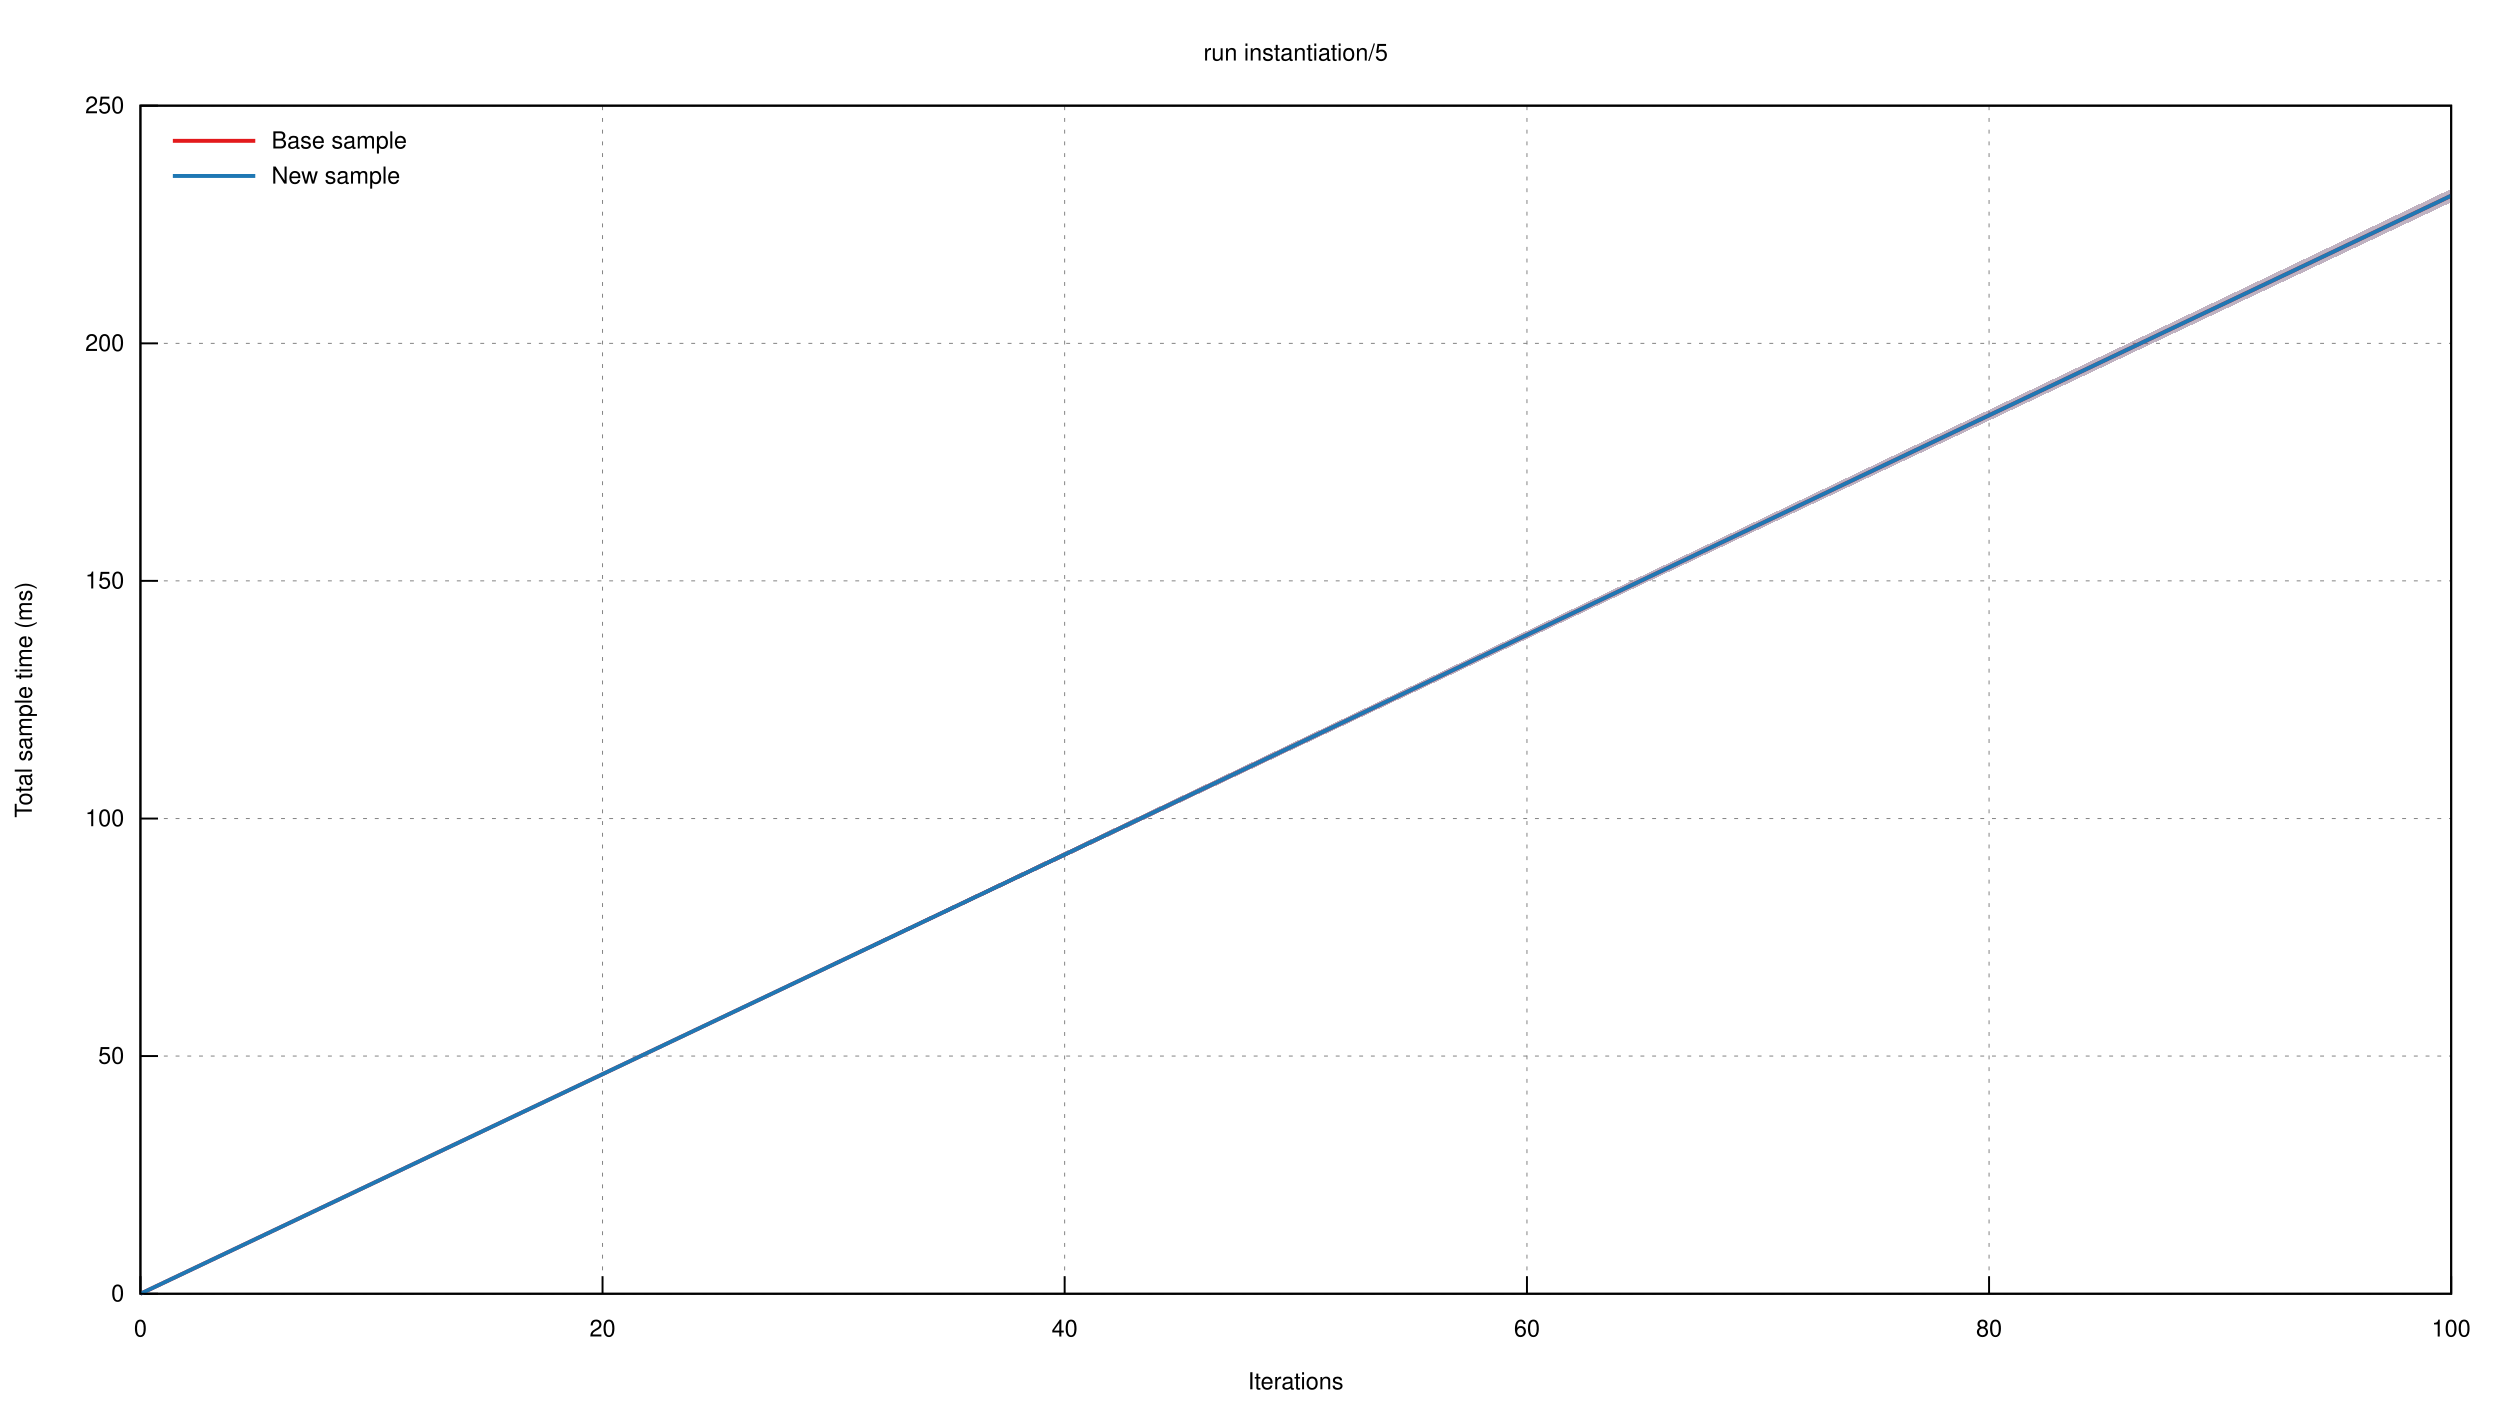
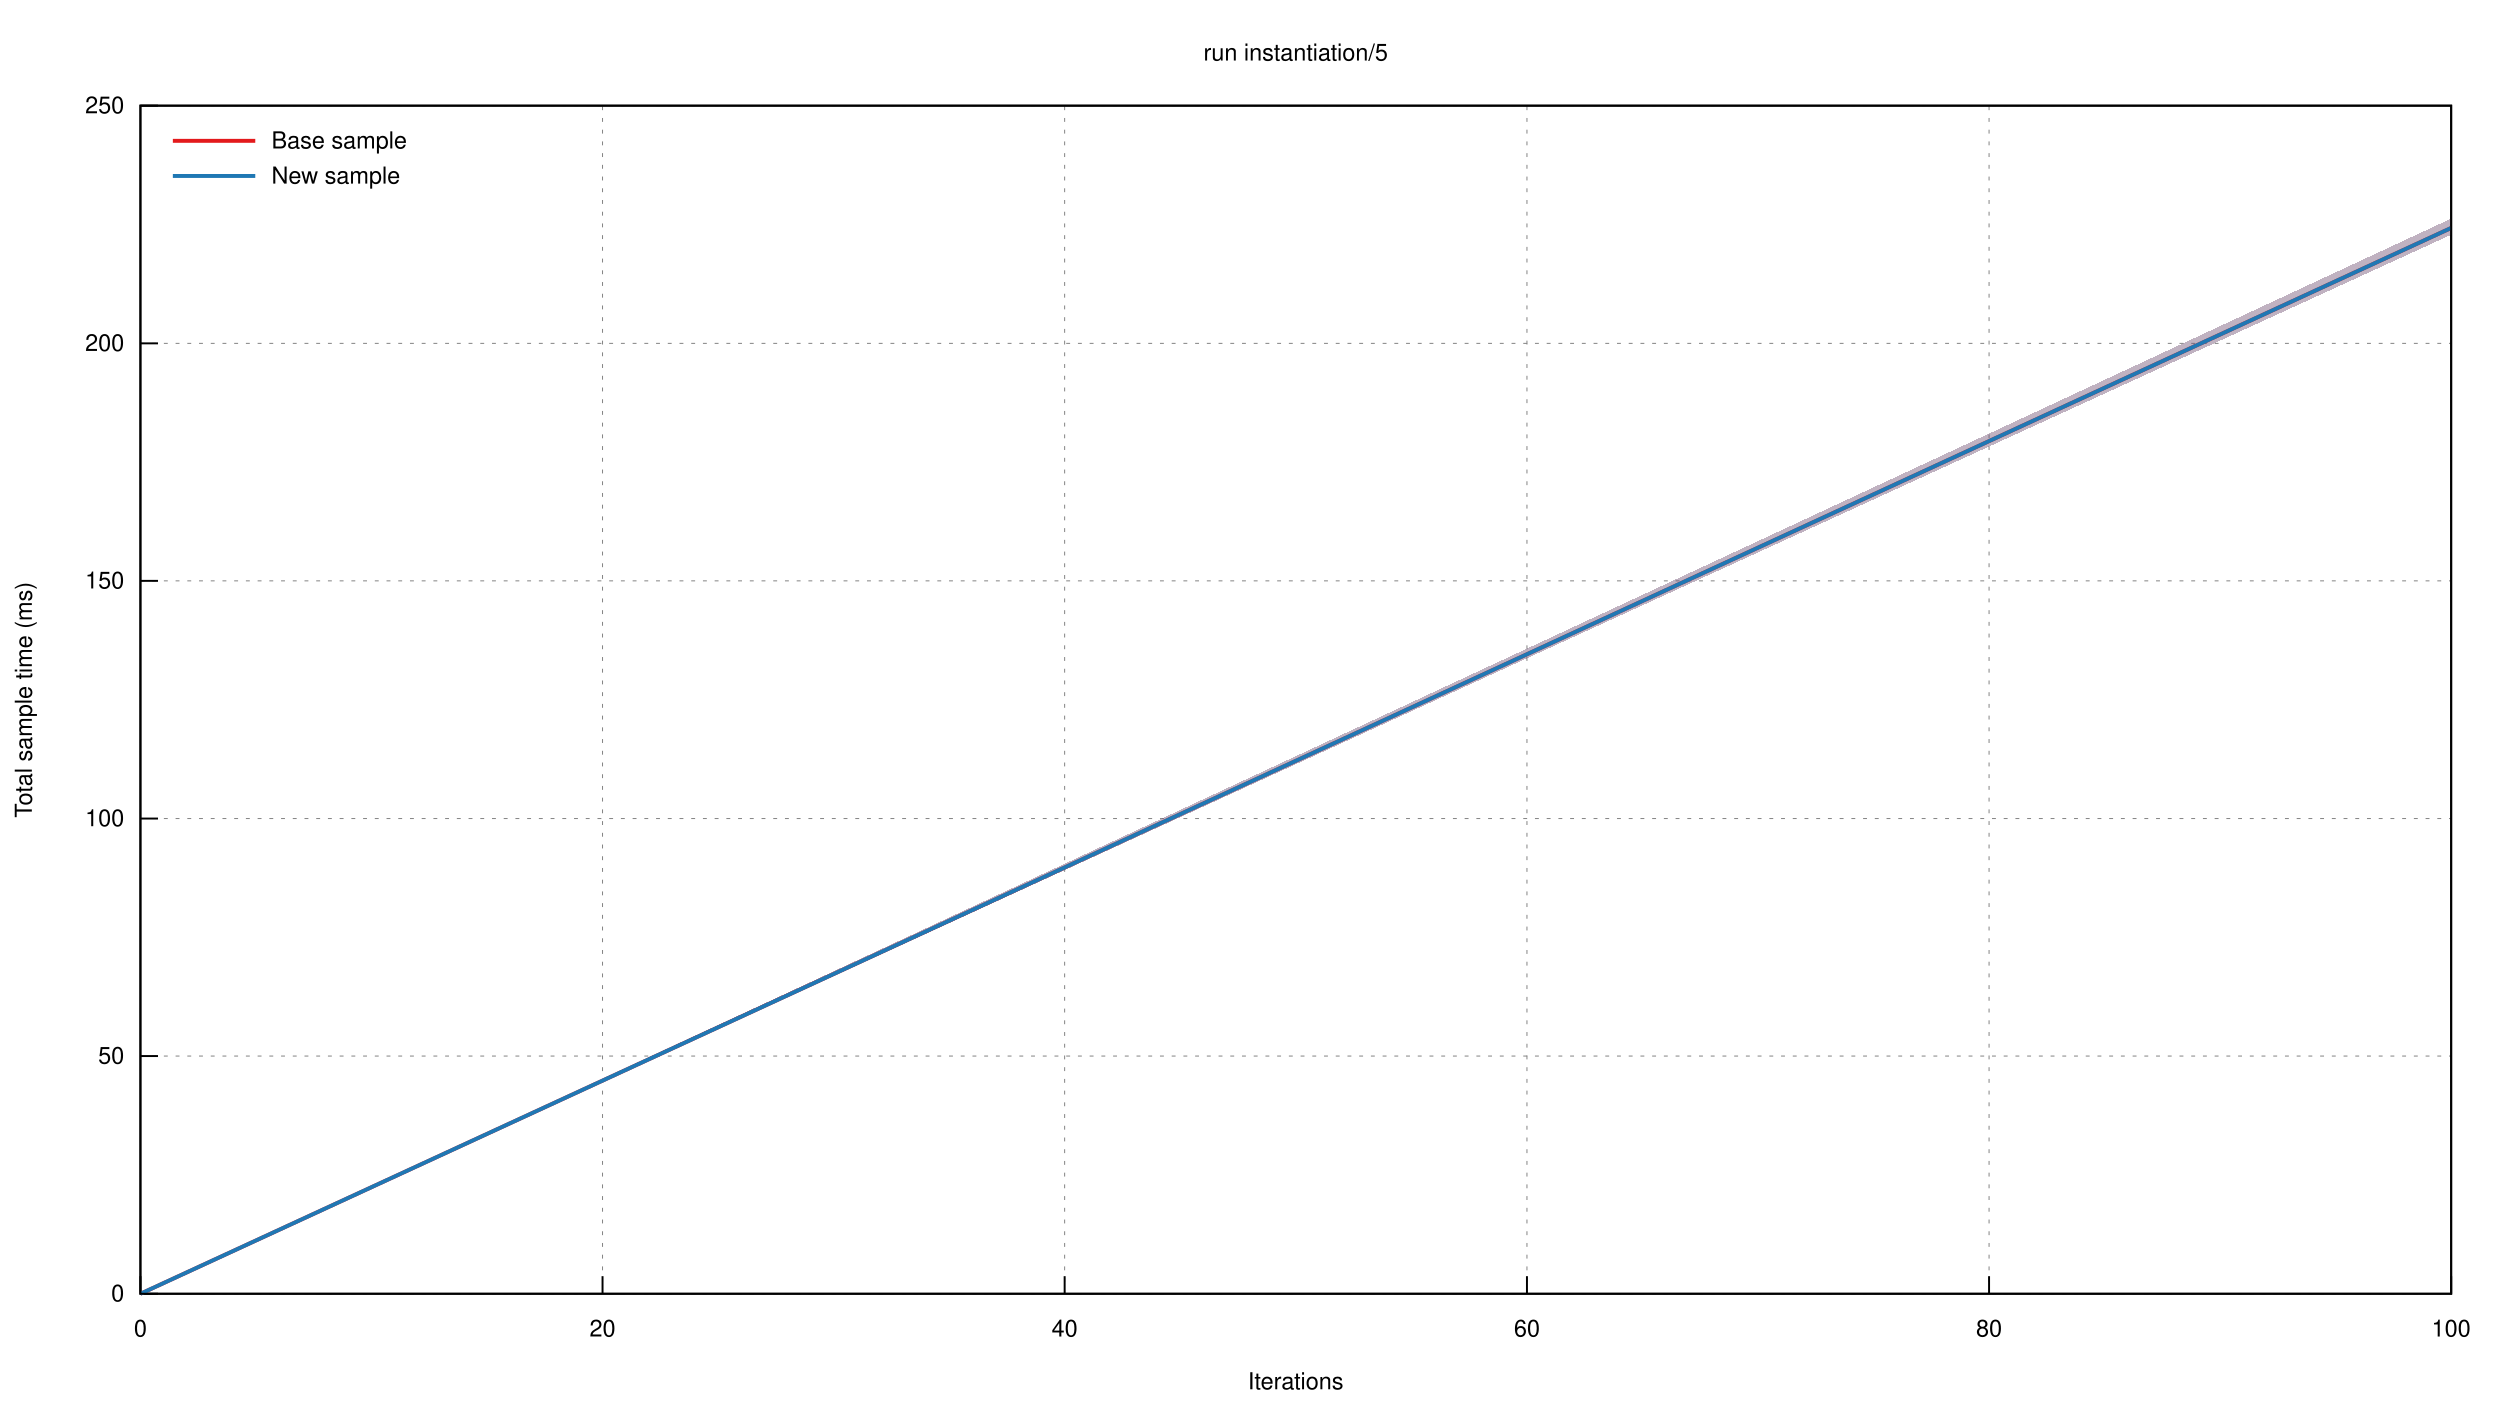
<svg xmlns="http://www.w3.org/2000/svg" xmlns:xlink="http://www.w3.org/1999/xlink" viewBox="0 0 1280 720">
  <g id="gnuplot_canvas">
    <rect x="0" y="0" width="1280" height="720" fill="none" />
    <defs>
      <circle id="gpDot" r="0.5" stroke-width="0.5" stroke="currentColor" />
      <path id="gpPt0" stroke-width="0.222" stroke="currentColor" d="M-1,0 h2 M0,-1 v2" />
      <path id="gpPt1" stroke-width="0.222" stroke="currentColor" d="M-1,-1 L1,1 M1,-1 L-1,1" />
      <path id="gpPt2" stroke-width="0.222" stroke="currentColor" d="M-1,0 L1,0 M0,-1 L0,1 M-1,-1 L1,1 M-1,1 L1,-1" />
      <rect id="gpPt3" stroke-width="0.222" stroke="currentColor" x="-1" y="-1" width="2" height="2" />
      <rect id="gpPt4" stroke-width="0.222" stroke="currentColor" fill="currentColor" x="-1" y="-1" width="2" height="2" />
      <circle id="gpPt5" stroke-width="0.222" stroke="currentColor" cx="0" cy="0" r="1" />
      <use xlink:href="#gpPt5" id="gpPt6" fill="currentColor" stroke="none" />
      <path id="gpPt7" stroke-width="0.222" stroke="currentColor" d="M0,-1.33 L-1.33,0.67 L1.33,0.67 z" />
      <use xlink:href="#gpPt7" id="gpPt8" fill="currentColor" stroke="none" />
      <use xlink:href="#gpPt7" id="gpPt9" stroke="currentColor" transform="rotate(180)" />
      <use xlink:href="#gpPt9" id="gpPt10" fill="currentColor" stroke="none" />
      <use xlink:href="#gpPt3" id="gpPt11" stroke="currentColor" transform="rotate(45)" />
      <use xlink:href="#gpPt11" id="gpPt12" fill="currentColor" stroke="none" />
      <path id="gpPt13" stroke-width="0.222" stroke="currentColor" d="M0,1.330 L1.265,0.411 L0.782,-1.067 L-0.782,-1.076 L-1.265,0.411 z" />
      <use xlink:href="#gpPt13" id="gpPt14" fill="currentColor" stroke="none" />
      <filter id="textbox" filterUnits="objectBoundingBox" x="0" y="0" height="1" width="1">
        <feFlood flood-color="white" flood-opacity="1" result="bgnd" />
        <feComposite in="SourceGraphic" in2="bgnd" operator="atop" />
      </filter>
      <filter id="greybox" filterUnits="objectBoundingBox" x="0" y="0" height="1" width="1">
        <feFlood flood-color="lightgrey" flood-opacity="1" result="grey" />
        <feComposite in="SourceGraphic" in2="grey" operator="atop" />
      </filter>
    </defs>
    <g fill="none" color="white" stroke="currentColor" stroke-width="1.00" stroke-linecap="butt" stroke-linejoin="miter">
</g>
    <g fill="none" color="black" stroke="currentColor" stroke-width="1.00" stroke-linecap="butt" stroke-linejoin="miter">
</g>
    <g fill="none" color="black" stroke="black" stroke-width="0.50" stroke-linecap="butt" stroke-linejoin="miter">
</g>
    <g fill="none" color="gray" stroke="currentColor" stroke-width="0.50" stroke-linecap="butt" stroke-linejoin="miter">
      <path stroke="gray" stroke-dasharray="2,4" class="gridline" d="M71.9,662.4 L1255.0,662.4  " />
    </g>
    <g fill="none" color="gray" stroke="gray" stroke-width="1.00" stroke-linecap="butt" stroke-linejoin="miter">
</g>
    <g fill="none" color="black" stroke="currentColor" stroke-width="1.00" stroke-linecap="butt" stroke-linejoin="miter">
      <path stroke="black" d="M71.9,662.4 L80.9,662.4  " />
      <g transform="translate(63.6,666.3)" stroke="none" fill="black" font-family="Helvetica" font-size="12.00" text-anchor="end">
        <text>
          <tspan font-family="Helvetica"> 0</tspan>
        </text>
      </g>
    </g>
    <g fill="none" color="black" stroke="currentColor" stroke-width="1.00" stroke-linecap="butt" stroke-linejoin="miter">
</g>
    <g fill="none" color="black" stroke="black" stroke-width="0.50" stroke-linecap="butt" stroke-linejoin="miter">
</g>
    <g fill="none" color="gray" stroke="currentColor" stroke-width="0.50" stroke-linecap="butt" stroke-linejoin="miter">
      <path stroke="gray" stroke-dasharray="2,4" class="gridline" d="M71.9,540.7 L1255.0,540.7  " />
    </g>
    <g fill="none" color="gray" stroke="gray" stroke-width="1.00" stroke-linecap="butt" stroke-linejoin="miter">
</g>
    <g fill="none" color="black" stroke="currentColor" stroke-width="1.00" stroke-linecap="butt" stroke-linejoin="miter">
      <path stroke="black" d="M71.9,540.7 L80.9,540.7  " />
      <g transform="translate(63.6,544.6)" stroke="none" fill="black" font-family="Helvetica" font-size="12.00" text-anchor="end">
        <text>
          <tspan font-family="Helvetica"> 50</tspan>
        </text>
      </g>
    </g>
    <g fill="none" color="black" stroke="currentColor" stroke-width="1.00" stroke-linecap="butt" stroke-linejoin="miter">
</g>
    <g fill="none" color="black" stroke="black" stroke-width="0.50" stroke-linecap="butt" stroke-linejoin="miter">
</g>
    <g fill="none" color="gray" stroke="currentColor" stroke-width="0.50" stroke-linecap="butt" stroke-linejoin="miter">
      <path stroke="gray" stroke-dasharray="2,4" class="gridline" d="M71.9,419.1 L1255.0,419.1  " />
    </g>
    <g fill="none" color="gray" stroke="gray" stroke-width="1.00" stroke-linecap="butt" stroke-linejoin="miter">
</g>
    <g fill="none" color="black" stroke="currentColor" stroke-width="1.00" stroke-linecap="butt" stroke-linejoin="miter">
      <path stroke="black" d="M71.9,419.1 L80.9,419.1  " />
      <g transform="translate(63.6,423.0)" stroke="none" fill="black" font-family="Helvetica" font-size="12.00" text-anchor="end">
        <text>
          <tspan font-family="Helvetica"> 100</tspan>
        </text>
      </g>
    </g>
    <g fill="none" color="black" stroke="currentColor" stroke-width="1.00" stroke-linecap="butt" stroke-linejoin="miter">
</g>
    <g fill="none" color="black" stroke="black" stroke-width="0.50" stroke-linecap="butt" stroke-linejoin="miter">
</g>
    <g fill="none" color="gray" stroke="currentColor" stroke-width="0.50" stroke-linecap="butt" stroke-linejoin="miter">
      <path stroke="gray" stroke-dasharray="2,4" class="gridline" d="M71.9,297.4 L1255.0,297.4  " />
    </g>
    <g fill="none" color="gray" stroke="gray" stroke-width="1.00" stroke-linecap="butt" stroke-linejoin="miter">
</g>
    <g fill="none" color="black" stroke="currentColor" stroke-width="1.00" stroke-linecap="butt" stroke-linejoin="miter">
      <path stroke="black" d="M71.9,297.4 L80.9,297.4  " />
      <g transform="translate(63.6,301.3)" stroke="none" fill="black" font-family="Helvetica" font-size="12.00" text-anchor="end">
        <text>
          <tspan font-family="Helvetica"> 150</tspan>
        </text>
      </g>
    </g>
    <g fill="none" color="black" stroke="currentColor" stroke-width="1.00" stroke-linecap="butt" stroke-linejoin="miter">
</g>
    <g fill="none" color="black" stroke="black" stroke-width="0.50" stroke-linecap="butt" stroke-linejoin="miter">
</g>
    <g fill="none" color="gray" stroke="currentColor" stroke-width="0.50" stroke-linecap="butt" stroke-linejoin="miter">
      <path stroke="gray" stroke-dasharray="2,4" class="gridline" d="M71.9,175.8 L1255.0,175.8  " />
    </g>
    <g fill="none" color="gray" stroke="gray" stroke-width="1.00" stroke-linecap="butt" stroke-linejoin="miter">
</g>
    <g fill="none" color="black" stroke="currentColor" stroke-width="1.00" stroke-linecap="butt" stroke-linejoin="miter">
      <path stroke="black" d="M71.9,175.8 L80.9,175.8  " />
      <g transform="translate(63.6,179.7)" stroke="none" fill="black" font-family="Helvetica" font-size="12.00" text-anchor="end">
        <text>
          <tspan font-family="Helvetica"> 200</tspan>
        </text>
      </g>
    </g>
    <g fill="none" color="black" stroke="currentColor" stroke-width="1.00" stroke-linecap="butt" stroke-linejoin="miter">
</g>
    <g fill="none" color="black" stroke="black" stroke-width="0.50" stroke-linecap="butt" stroke-linejoin="miter">
</g>
    <g fill="none" color="gray" stroke="currentColor" stroke-width="0.50" stroke-linecap="butt" stroke-linejoin="miter">
      <path stroke="gray" stroke-dasharray="2,4" class="gridline" d="M71.9,54.1 L1255.0,54.1  " />
    </g>
    <g fill="none" color="gray" stroke="gray" stroke-width="1.00" stroke-linecap="butt" stroke-linejoin="miter">
</g>
    <g fill="none" color="black" stroke="currentColor" stroke-width="1.00" stroke-linecap="butt" stroke-linejoin="miter">
      <path stroke="black" d="M71.9,54.1 L80.9,54.1  " />
      <g transform="translate(63.6,58.0)" stroke="none" fill="black" font-family="Helvetica" font-size="12.00" text-anchor="end">
        <text>
          <tspan font-family="Helvetica"> 250</tspan>
        </text>
      </g>
    </g>
    <g fill="none" color="black" stroke="currentColor" stroke-width="1.00" stroke-linecap="butt" stroke-linejoin="miter">
</g>
    <g fill="none" color="black" stroke="black" stroke-width="0.50" stroke-linecap="butt" stroke-linejoin="miter">
</g>
    <g fill="none" color="gray" stroke="currentColor" stroke-width="0.50" stroke-linecap="butt" stroke-linejoin="miter">
      <path stroke="gray" stroke-dasharray="2,4" class="gridline" d="M71.9,662.4 L71.9,54.1  " />
    </g>
    <g fill="none" color="gray" stroke="gray" stroke-width="1.00" stroke-linecap="butt" stroke-linejoin="miter">
</g>
    <g fill="none" color="black" stroke="currentColor" stroke-width="1.00" stroke-linecap="butt" stroke-linejoin="miter">
      <path stroke="black" d="M71.9,662.4 L71.9,653.4  " />
      <g transform="translate(71.9,684.3)" stroke="none" fill="black" font-family="Helvetica" font-size="12.00" text-anchor="middle">
        <text>
          <tspan font-family="Helvetica"> 0</tspan>
        </text>
      </g>
    </g>
    <g fill="none" color="black" stroke="currentColor" stroke-width="1.00" stroke-linecap="butt" stroke-linejoin="miter">
</g>
    <g fill="none" color="black" stroke="black" stroke-width="0.50" stroke-linecap="butt" stroke-linejoin="miter">
</g>
    <g fill="none" color="gray" stroke="currentColor" stroke-width="0.50" stroke-linecap="butt" stroke-linejoin="miter">
      <path stroke="gray" stroke-dasharray="2,4" class="gridline" d="M308.5,662.4 L308.5,54.1  " />
    </g>
    <g fill="none" color="gray" stroke="gray" stroke-width="1.00" stroke-linecap="butt" stroke-linejoin="miter">
</g>
    <g fill="none" color="black" stroke="currentColor" stroke-width="1.00" stroke-linecap="butt" stroke-linejoin="miter">
      <path stroke="black" d="M308.5,662.4 L308.5,653.4  " />
      <g transform="translate(308.5,684.3)" stroke="none" fill="black" font-family="Helvetica" font-size="12.00" text-anchor="middle">
        <text>
          <tspan font-family="Helvetica"> 20</tspan>
        </text>
      </g>
    </g>
    <g fill="none" color="black" stroke="currentColor" stroke-width="1.00" stroke-linecap="butt" stroke-linejoin="miter">
</g>
    <g fill="none" color="black" stroke="black" stroke-width="0.50" stroke-linecap="butt" stroke-linejoin="miter">
</g>
    <g fill="none" color="gray" stroke="currentColor" stroke-width="0.50" stroke-linecap="butt" stroke-linejoin="miter">
      <path stroke="gray" stroke-dasharray="2,4" class="gridline" d="M545.1,662.4 L545.1,54.1  " />
    </g>
    <g fill="none" color="gray" stroke="gray" stroke-width="1.00" stroke-linecap="butt" stroke-linejoin="miter">
</g>
    <g fill="none" color="black" stroke="currentColor" stroke-width="1.00" stroke-linecap="butt" stroke-linejoin="miter">
      <path stroke="black" d="M545.1,662.4 L545.1,653.4  " />
      <g transform="translate(545.1,684.3)" stroke="none" fill="black" font-family="Helvetica" font-size="12.00" text-anchor="middle">
        <text>
          <tspan font-family="Helvetica"> 40</tspan>
        </text>
      </g>
    </g>
    <g fill="none" color="black" stroke="currentColor" stroke-width="1.00" stroke-linecap="butt" stroke-linejoin="miter">
</g>
    <g fill="none" color="black" stroke="black" stroke-width="0.50" stroke-linecap="butt" stroke-linejoin="miter">
</g>
    <g fill="none" color="gray" stroke="currentColor" stroke-width="0.50" stroke-linecap="butt" stroke-linejoin="miter">
      <path stroke="gray" stroke-dasharray="2,4" class="gridline" d="M781.8,662.4 L781.8,54.1  " />
    </g>
    <g fill="none" color="gray" stroke="gray" stroke-width="1.00" stroke-linecap="butt" stroke-linejoin="miter">
</g>
    <g fill="none" color="black" stroke="currentColor" stroke-width="1.00" stroke-linecap="butt" stroke-linejoin="miter">
      <path stroke="black" d="M781.8,662.4 L781.8,653.4  " />
      <g transform="translate(781.8,684.3)" stroke="none" fill="black" font-family="Helvetica" font-size="12.00" text-anchor="middle">
        <text>
          <tspan font-family="Helvetica"> 60</tspan>
        </text>
      </g>
    </g>
    <g fill="none" color="black" stroke="currentColor" stroke-width="1.00" stroke-linecap="butt" stroke-linejoin="miter">
</g>
    <g fill="none" color="black" stroke="black" stroke-width="0.50" stroke-linecap="butt" stroke-linejoin="miter">
</g>
    <g fill="none" color="gray" stroke="currentColor" stroke-width="0.50" stroke-linecap="butt" stroke-linejoin="miter">
      <path stroke="gray" stroke-dasharray="2,4" class="gridline" d="M1018.4,662.4 L1018.4,54.1  " />
    </g>
    <g fill="none" color="gray" stroke="gray" stroke-width="1.00" stroke-linecap="butt" stroke-linejoin="miter">
</g>
    <g fill="none" color="black" stroke="currentColor" stroke-width="1.00" stroke-linecap="butt" stroke-linejoin="miter">
      <path stroke="black" d="M1018.4,662.4 L1018.4,653.4  " />
      <g transform="translate(1018.4,684.3)" stroke="none" fill="black" font-family="Helvetica" font-size="12.00" text-anchor="middle">
        <text>
          <tspan font-family="Helvetica"> 80</tspan>
        </text>
      </g>
    </g>
    <g fill="none" color="black" stroke="currentColor" stroke-width="1.00" stroke-linecap="butt" stroke-linejoin="miter">
</g>
    <g fill="none" color="black" stroke="black" stroke-width="0.50" stroke-linecap="butt" stroke-linejoin="miter">
</g>
    <g fill="none" color="gray" stroke="currentColor" stroke-width="0.50" stroke-linecap="butt" stroke-linejoin="miter">
      <path stroke="gray" stroke-dasharray="2,4" class="gridline" d="M1255.0,662.4 L1255.0,54.1  " />
    </g>
    <g fill="none" color="gray" stroke="gray" stroke-width="1.00" stroke-linecap="butt" stroke-linejoin="miter">
</g>
    <g fill="none" color="black" stroke="currentColor" stroke-width="1.00" stroke-linecap="butt" stroke-linejoin="miter">
      <path stroke="black" d="M1255.0,662.4 L1255.0,653.4  " />
      <g transform="translate(1255.0,684.3)" stroke="none" fill="black" font-family="Helvetica" font-size="12.00" text-anchor="middle">
        <text>
          <tspan font-family="Helvetica"> 100</tspan>
        </text>
      </g>
    </g>
    <g fill="none" color="black" stroke="currentColor" stroke-width="1.00" stroke-linecap="butt" stroke-linejoin="miter">
</g>
    <g fill="none" color="black" stroke="currentColor" stroke-width="1.00" stroke-linecap="butt" stroke-linejoin="miter">
      <path stroke="black" d="M71.9,54.1 L71.9,662.4 L1255.0,662.4 L1255.0,54.1 L71.9,54.1 Z  " />
    </g>
    <g fill="none" color="black" stroke="currentColor" stroke-width="1.00" stroke-linecap="butt" stroke-linejoin="miter">
      <g transform="translate(16.3,358.3) rotate(270)" stroke="none" fill="black" font-family="Helvetica" font-size="12.00" text-anchor="middle">
        <text>
          <tspan font-family="Helvetica">Total sample time (ms)</tspan>
        </text>
      </g>
    </g>
    <g fill="none" color="black" stroke="currentColor" stroke-width="1.00" stroke-linecap="butt" stroke-linejoin="miter">
      <g transform="translate(663.4,711.3)" stroke="none" fill="black" font-family="Helvetica" font-size="12.00" text-anchor="middle">
        <text>
          <tspan font-family="Helvetica">Iterations</tspan>
        </text>
      </g>
    </g>
    <g fill="none" color="black" stroke="currentColor" stroke-width="1.00" stroke-linecap="butt" stroke-linejoin="miter">
      <g transform="translate(663.4,31.0)" stroke="none" fill="black" font-family="Helvetica" font-size="12.00" text-anchor="middle">
        <text>
          <tspan font-family="Helvetica">run instantiation/5</tspan>
        </text>
      </g>
    </g>
    <g id="gnuplot_plot_1">
      <g fill="none" color="black" stroke="currentColor" stroke-width="1.00" stroke-linecap="butt" stroke-linejoin="miter">
        <g stroke="none" shape-rendering="crispEdges">
          <polygon fill="rgb(227,  26,  28)" fill-opacity="0.25" points="71.9,662.4 71.9,662.4 71.9,662.4 " />
-           <polygon fill="rgb(227,  26,  28)" fill-opacity="0.25" points="71.9,662.4 1255.0,103.6 1255.0,96.7 " />
+           <polygon fill="rgb(227,  26,  28)" fill-opacity="0.25" points="71.9,662.4 1255.0,120.2 1255.0,111.9 " />
        </g>
      </g>
    </g>
    <g id="gnuplot_plot_2">
      <g fill="none" color="black" stroke="currentColor" stroke-width="1.00" stroke-linecap="butt" stroke-linejoin="miter">
        <g stroke="none" shape-rendering="crispEdges">
          <polygon fill="rgb( 31, 120, 180)" fill-opacity="0.25" points="71.9,662.4 71.9,662.4 71.9,662.4 " />
-           <polygon fill="rgb( 31, 120, 180)" fill-opacity="0.25" points="71.9,662.4 1255.0,103.6 1255.0,96.7 " />
+           <polygon fill="rgb( 31, 120, 180)" fill-opacity="0.25" points="71.9,662.4 1255.0,120.2 1255.0,111.9 " />
        </g>
      </g>
    </g>
    <g id="gnuplot_plot_3">
      <g fill="none" color="white" stroke="rgb( 31, 120, 180)" stroke-width="2.00" stroke-linecap="butt" stroke-linejoin="miter">
</g>
      <g fill="none" color="black" stroke="currentColor" stroke-width="2.00" stroke-linecap="butt" stroke-linejoin="miter">
        <g transform="translate(139.0,76.0)" stroke="none" fill="black" font-family="Helvetica" font-size="12.00" text-anchor="start">
          <text>
            <tspan font-family="Helvetica">Base sample</tspan>
          </text>
        </g>
      </g>
      <g fill="none" color="black" stroke="currentColor" stroke-width="2.00" stroke-linecap="butt" stroke-linejoin="miter">
-         <path stroke="rgb(227,  26,  28)" d="M88.5,72.1 L130.7,72.1 M71.9,662.4 L1255.0,100.2  " />
+         <path stroke="rgb(227,  26,  28)" d="M88.5,72.1 L130.7,72.1 M71.9,662.4 L1255.0,116.7  " />
      </g>
    </g>
    <g id="gnuplot_plot_4">
      <g fill="none" color="black" stroke="currentColor" stroke-width="2.00" stroke-linecap="butt" stroke-linejoin="miter">
        <g transform="translate(139.0,94.0)" stroke="none" fill="black" font-family="Helvetica" font-size="12.00" text-anchor="start">
          <text>
            <tspan font-family="Helvetica">New sample</tspan>
          </text>
        </g>
      </g>
      <g fill="none" color="black" stroke="currentColor" stroke-width="2.00" stroke-linecap="butt" stroke-linejoin="miter">
-         <path stroke="rgb( 31, 120, 180)" d="M88.5,90.1 L130.7,90.1 M71.9,662.4 L1255.0,100.2  " />
+         <path stroke="rgb( 31, 120, 180)" d="M88.5,90.1 L130.7,90.1 M71.9,662.4 L1255.0,116.7  " />
      </g>
    </g>
    <g fill="none" color="black" stroke="currentColor" stroke-width="2.00" stroke-linecap="butt" stroke-linejoin="miter">
</g>
    <g fill="none" color="black" stroke="black" stroke-width="1.00" stroke-linecap="butt" stroke-linejoin="miter">
</g>
    <g fill="none" color="black" stroke="currentColor" stroke-width="1.00" stroke-linecap="butt" stroke-linejoin="miter">
      <path stroke="black" d="M71.9,54.1 L71.9,662.4 L1255.0,662.4 L1255.0,54.1 L71.9,54.1 Z  " />
    </g>
    <g fill="none" color="black" stroke="currentColor" stroke-width="1.00" stroke-linecap="butt" stroke-linejoin="miter">
</g>
  </g>
</svg>
